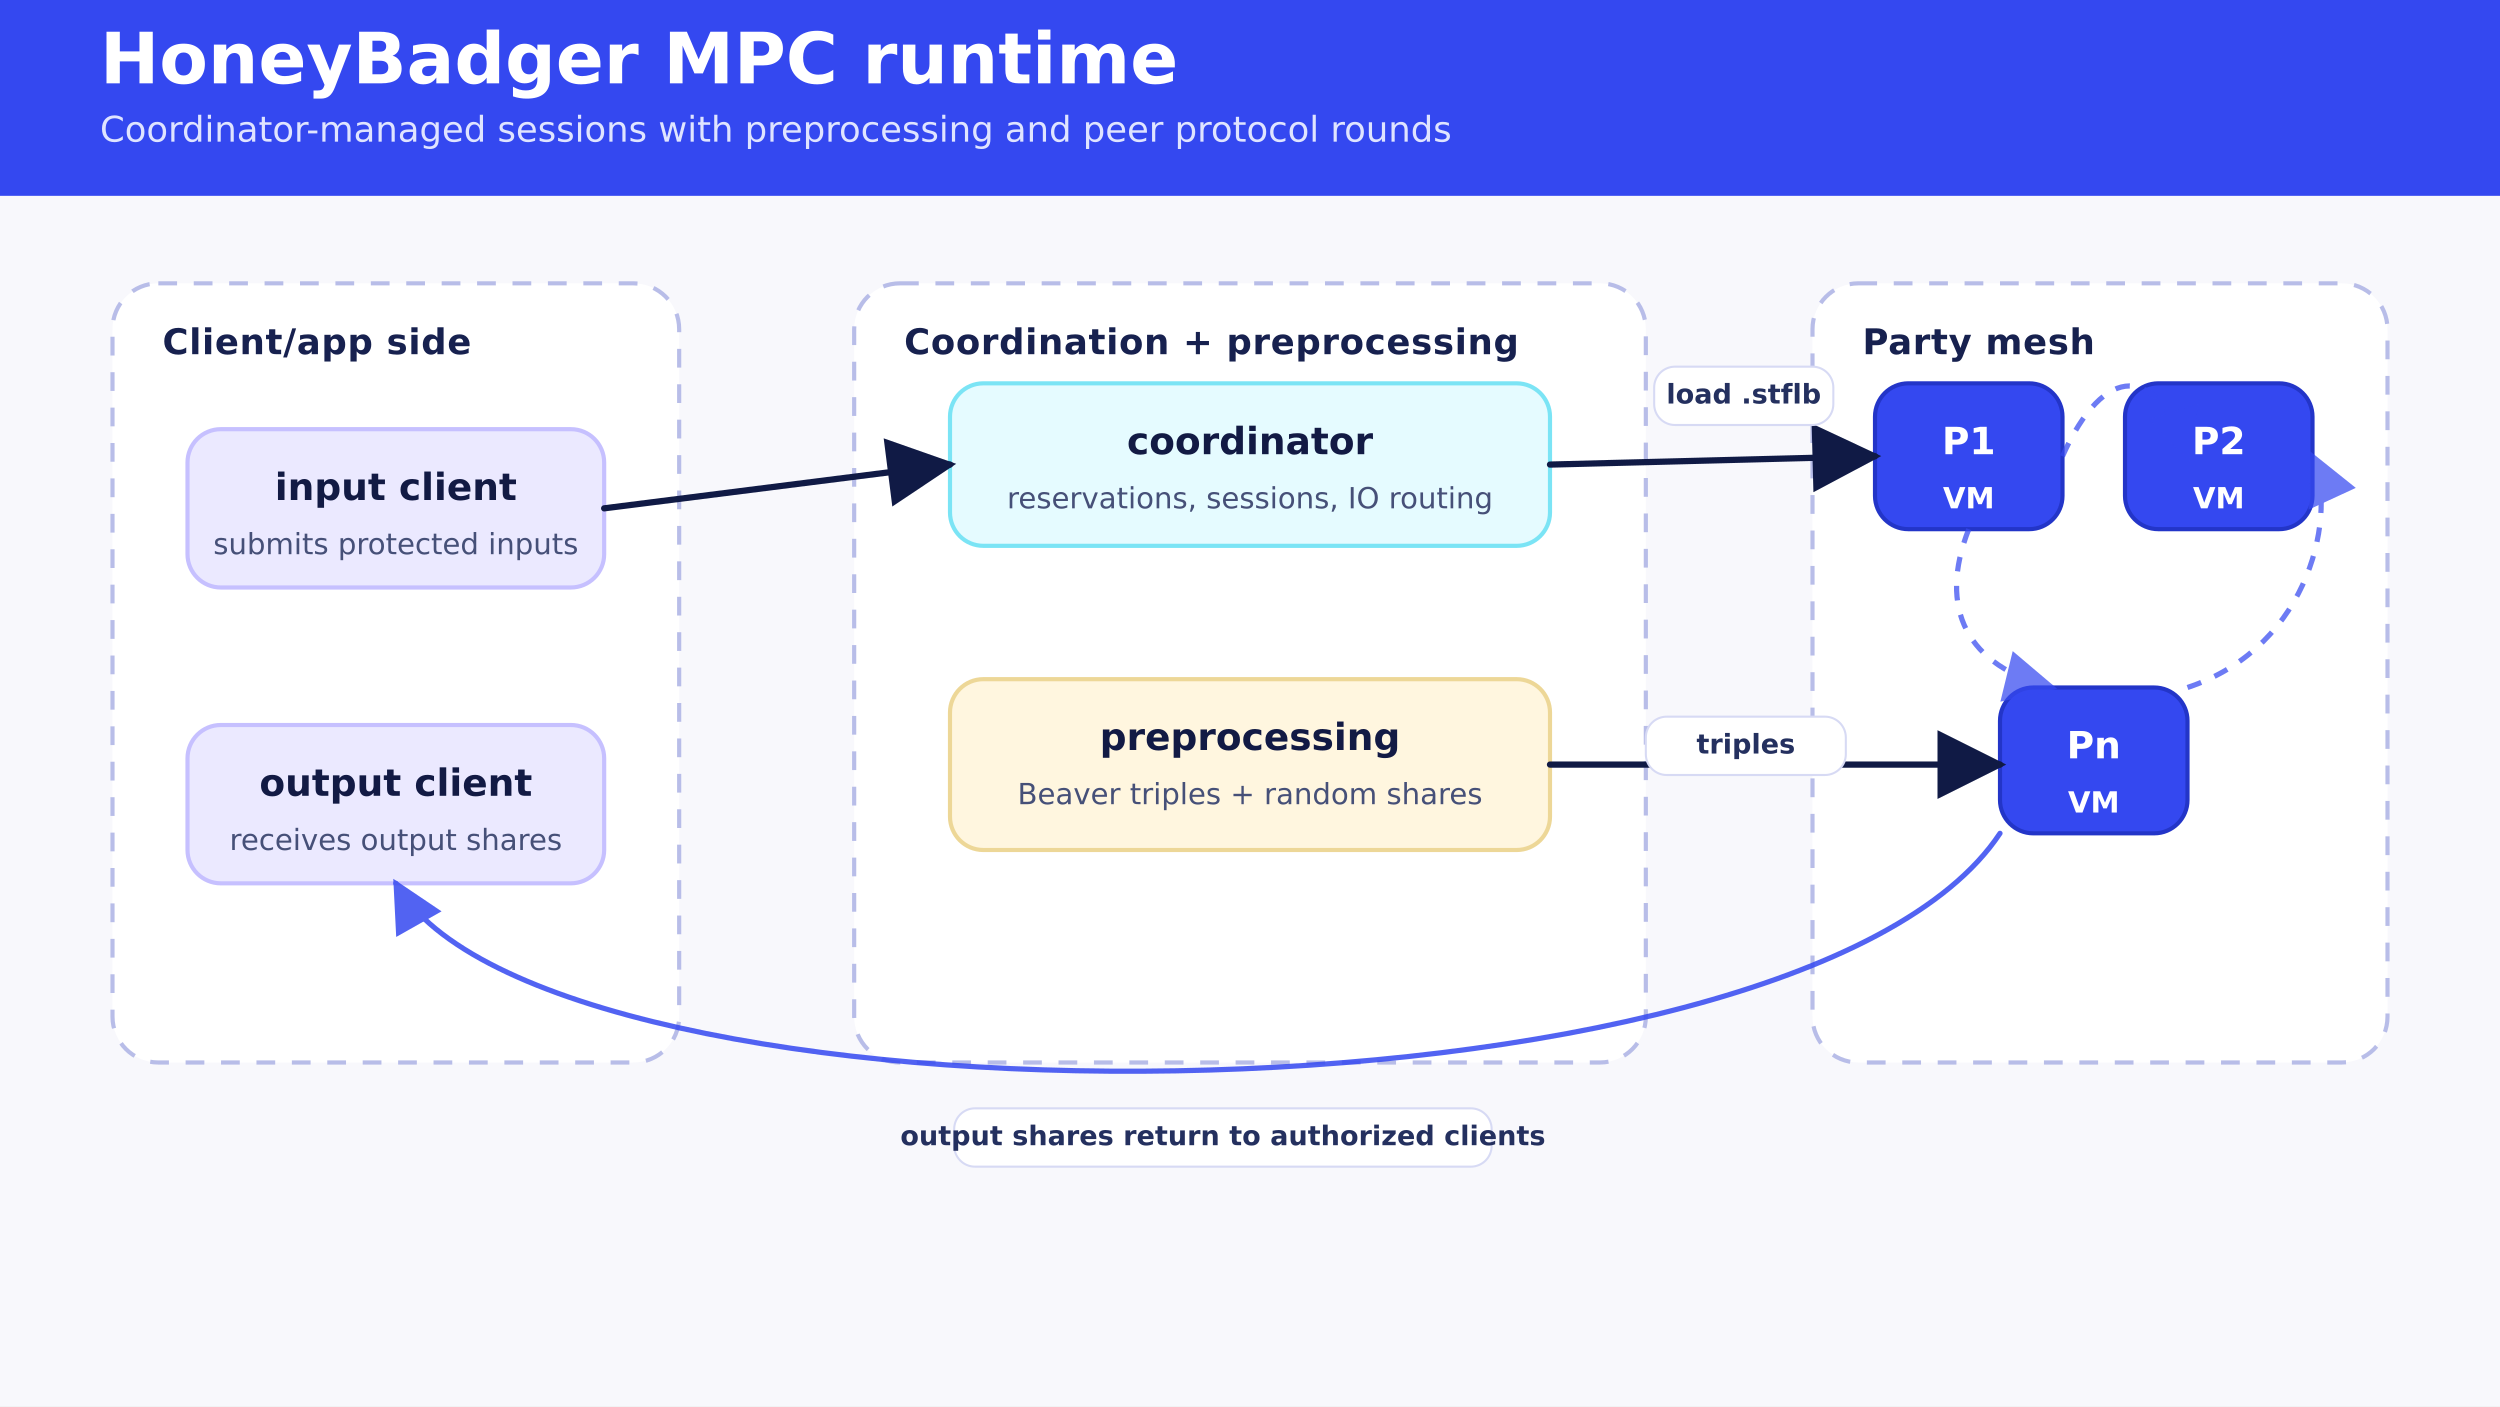
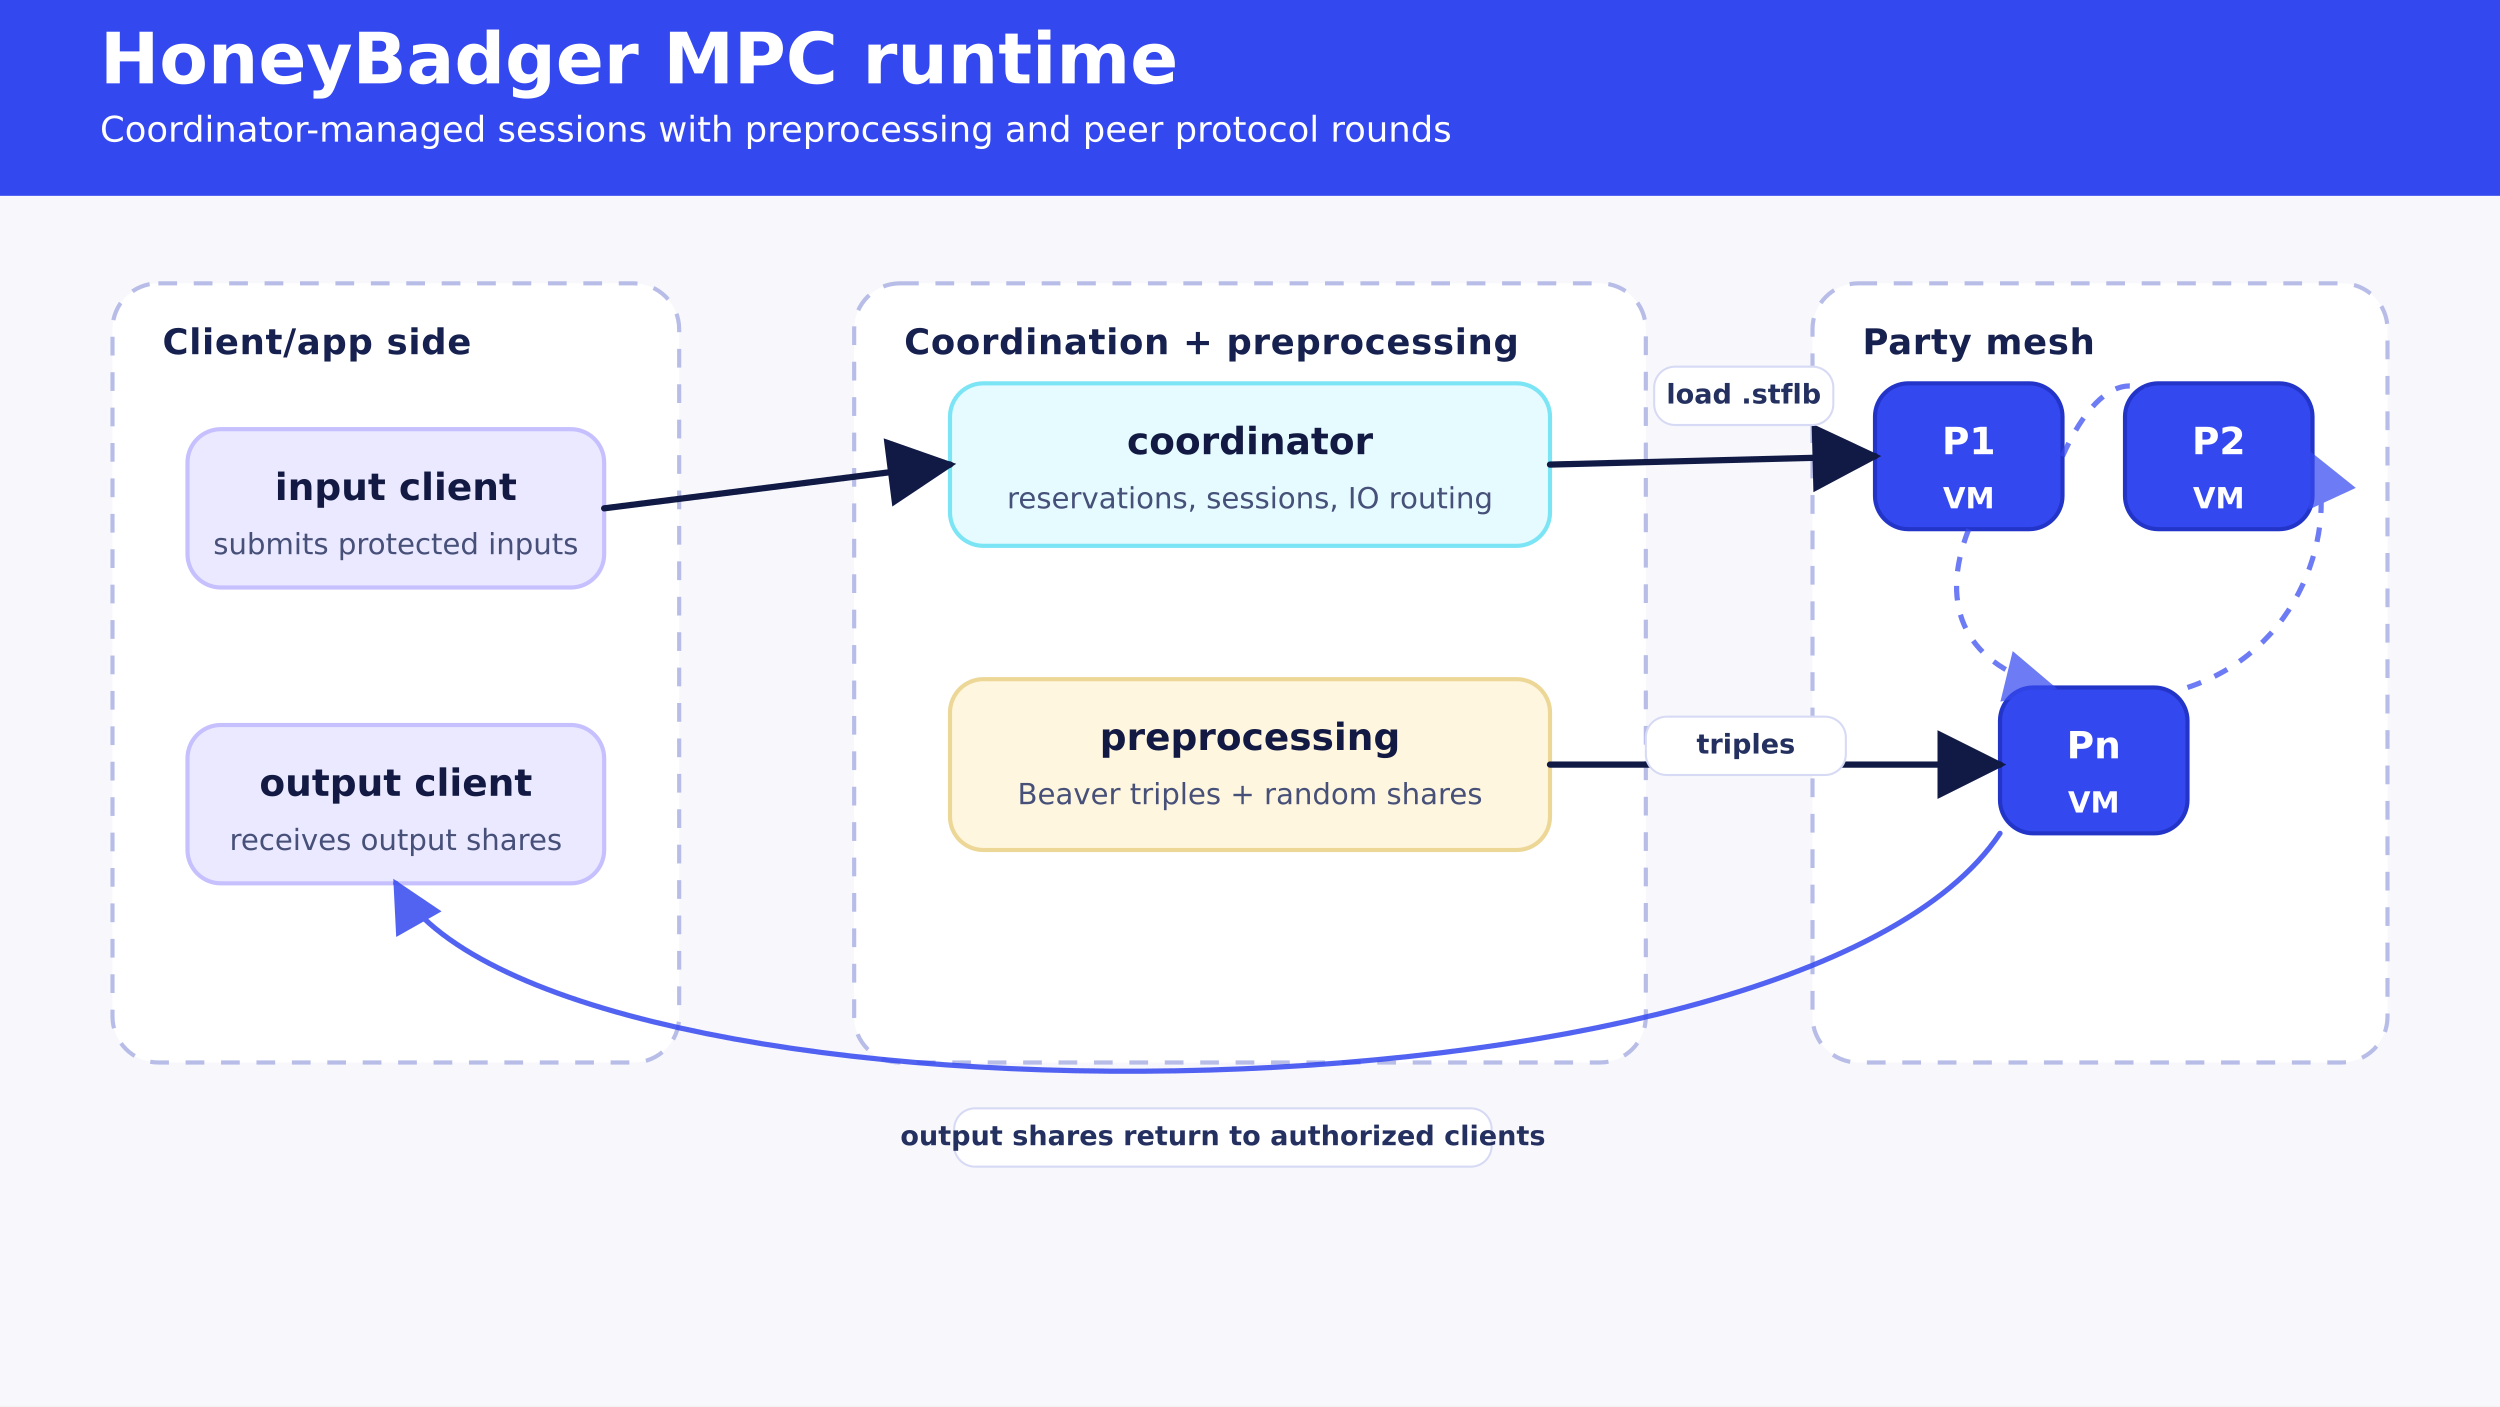
<svg xmlns="http://www.w3.org/2000/svg" width="1200" height="675" viewBox="0 0 1200 675" role="img" aria-labelledby="title desc">
  <defs>
    <style>
:root { color-scheme: light; }
.bg { fill: #f8f8fc; }
.header { fill: #3448f0; }
.title { font-family: 'DejaVu Sans', Arial, sans-serif; font-size: 34px; font-weight: 700; fill: #ffffff; }
- .subtitle { font-family: 'DejaVu Sans', Arial, sans-serif; font-size: 17px; font-weight: 400; fill: #dfe4ff; }
+ .subtitle { font-family: 'DejaVu Sans', Arial, sans-serif; font-size: 17px; font-weight: 500; fill: #ffffff; }
.zone { fill: #ffffff; stroke: #b8bde8; stroke-width: 2; stroke-dasharray: 9 8; rx: 22; }
.zone-title { font-family: 'DejaVu Sans', Arial, sans-serif; font-size: 17px; font-weight: 700; fill: #17214f; letter-spacing: .02em; }
.card { fill: #ffffff; stroke: #c6cbef; stroke-width: 2; rx: 16; }
.card-lav { fill: #ebe9ff; stroke: #c6c0ff; }
.card-cream { fill: #fff6df; stroke: #edd797; }
.card-blue { fill: #3448f0; stroke: #2335c8; }
.card-party { fill: #ffffff; stroke: #3448f0; stroke-width: 3; }
.card-cyan { fill: #e5fbff; stroke: #7be4f5; }
.card-text { font-family: 'DejaVu Sans', Arial, sans-serif; font-size: 18px; font-weight: 700; fill: #121a44; }
.card-sub { font-family: 'DejaVu Sans', Arial, sans-serif; font-size: 14px; font-weight: 400; fill: #465078; }
.white { fill: #ffffff; }
.on-blue-title { font-family: 'DejaVu Sans', Arial, sans-serif; font-size: 18px; font-weight: 700; }
.on-blue-sub { font-family: 'DejaVu Sans', Arial, sans-serif; font-size: 14px; font-weight: 700; }
.small { font-family: 'DejaVu Sans', Arial, sans-serif; font-size: 13px; font-weight: 400; fill: #465078; }
.badge { fill: #5ee3ff; stroke: #28bfdc; stroke-width: 1.5; }
.badge-text { font-family: 'DejaVu Sans', Arial, sans-serif; font-size: 15px; font-weight: 700; fill: #07133d; text-anchor: middle; dominant-baseline: middle; }
.arrow { stroke: #101a45; stroke-width: 3; fill: none; marker-end: url(#arrow); stroke-linecap: round; stroke-linejoin: round; }
.arrow-soft { stroke: #3448f0; stroke-width: 2.5; fill: none; marker-end: url(#arrow-soft); stroke-linecap: round; stroke-linejoin: round; opacity: .85; }
.arrow-dash { stroke: #3448f0; stroke-width: 2.5; fill: none; stroke-dasharray: 7 7; marker-end: url(#arrow-soft); opacity: .72; }
.label-chip { fill: #ffffff; stroke: #d7daf4; stroke-width: 1; rx: 10; }
.label { font-family: 'DejaVu Sans', Arial, sans-serif; font-size: 13px; font-weight: 700; fill: #24305f; text-anchor: middle; dominant-baseline: middle; }
</style>
    <marker id="arrow" markerWidth="11" markerHeight="11" refX="10" refY="5.5" orient="auto">
      <path d="M0,0 L11,5.5 L0,11 z" fill="#101a45" />
    </marker>
    <marker id="arrow-soft" markerWidth="10" markerHeight="10" refX="9" refY="5" orient="auto">
      <path d="M0,0 L10,5 L0,10 z" fill="#3448f0" />
    </marker>
  </defs>
  <rect class="bg" width="1200" height="675" />
  <rect class="header" x="0" y="0" width="1200" height="94" />
  <text x="48" y="40" class="title">HoneyBadger MPC runtime</text>
-   <text x="48" y="68" class="subtitle">Coordinator-managed sessions with preprocessing and peer protocol rounds</text>
+   <text x="48" y="68" class="subtitle" fill="#ffffff" opacity="1" style="fill:#ffffff;color:#ffffff">Coordinator-managed sessions with preprocessing and peer protocol rounds</text>
  <rect x="54" y="136" width="272" height="374" class="zone" />
  <text x="78" y="170" class="zone-title">Client/app side</text>
  <rect x="410" y="136" width="380" height="374" class="zone" />
  <text x="434" y="170" class="zone-title">Coordination + preprocessing</text>
  <rect x="870" y="136" width="276" height="374" class="zone" />
  <text x="894" y="170" class="zone-title">Party mesh</text>
  <rect x="90" y="206" width="200" height="76" class="card card-lav" />
  <text x="190" y="240" class="card-text" text-anchor="middle">input client</text>
  <text x="190" y="266" class="card-sub" text-anchor="middle">submits protected inputs</text>
  <rect x="90" y="348" width="200" height="76" class="card card-lav" />
  <text x="190" y="382" class="card-text" text-anchor="middle">output client</text>
  <text x="190" y="408" class="card-sub" text-anchor="middle">receives output shares</text>
  <rect x="456" y="184" width="288" height="78" class="card card-cyan" />
  <text x="600" y="218" class="card-text" text-anchor="middle">coordinator</text>
  <text x="600" y="244" class="card-sub" text-anchor="middle">reservations, sessions, IO routing</text>
  <rect x="456" y="326" width="288" height="82" class="card card-cream" />
  <text x="600" y="360" class="card-text" text-anchor="middle">preprocessing</text>
  <text x="600" y="386" class="card-sub" text-anchor="middle">Beaver triples + random shares</text>
  <rect x="900" y="184" width="90" height="70" class="card card-blue" />
  <text x="945" y="218" class="on-blue-title" fill="#ffffff" opacity="1" style="fill:#ffffff;color:#ffffff" text-anchor="middle">P1</text>
  <text x="945" y="244" class="on-blue-sub" fill="#ffffff" opacity="1" style="fill:#ffffff;color:#ffffff" text-anchor="middle">VM</text>
  <rect x="1020" y="184" width="90" height="70" class="card card-blue" />
  <text x="1065" y="218" class="on-blue-title" fill="#ffffff" opacity="1" style="fill:#ffffff;color:#ffffff" text-anchor="middle">P2</text>
  <text x="1065" y="244" class="on-blue-sub" fill="#ffffff" opacity="1" style="fill:#ffffff;color:#ffffff" text-anchor="middle">VM</text>
  <rect x="960" y="330" width="90" height="70" class="card card-blue" />
  <text x="1005" y="364" class="on-blue-title" fill="#ffffff" opacity="1" style="fill:#ffffff;color:#ffffff" text-anchor="middle">Pn</text>
  <text x="1005" y="390" class="on-blue-sub" fill="#ffffff" opacity="1" style="fill:#ffffff;color:#ffffff" text-anchor="middle">VM</text>
  <path d="M290,244 L456,223" class="arrow" />
  <path d="M744,223 L900,219" class="arrow" />
  <path d="M744,367 L960,367" class="arrow" />
  <path d="M990,219 C1010,174 1036,174 1050,219" class="arrow-dash" />
  <path d="M945,254 C930,292 944,320 985,330" class="arrow-dash" />
  <path d="M1050,330 C1110,310 1122,245 1110,219" class="arrow-dash" />
  <path d="M960,400 C862,548 260,548 190,424" class="arrow-soft" />
  <rect x="458" y="532" width="258" height="28" class="label-chip" />
  <text x="587.0" y="546" class="label">output shares return to authorized clients</text>
  <rect x="794" y="176" width="86" height="28" class="label-chip" />
  <text x="837.0" y="190" class="label">load .stflb</text>
  <rect x="790" y="344" width="96" height="28" class="label-chip" />
  <text x="838.0" y="358" class="label">triples</text>
</svg>
